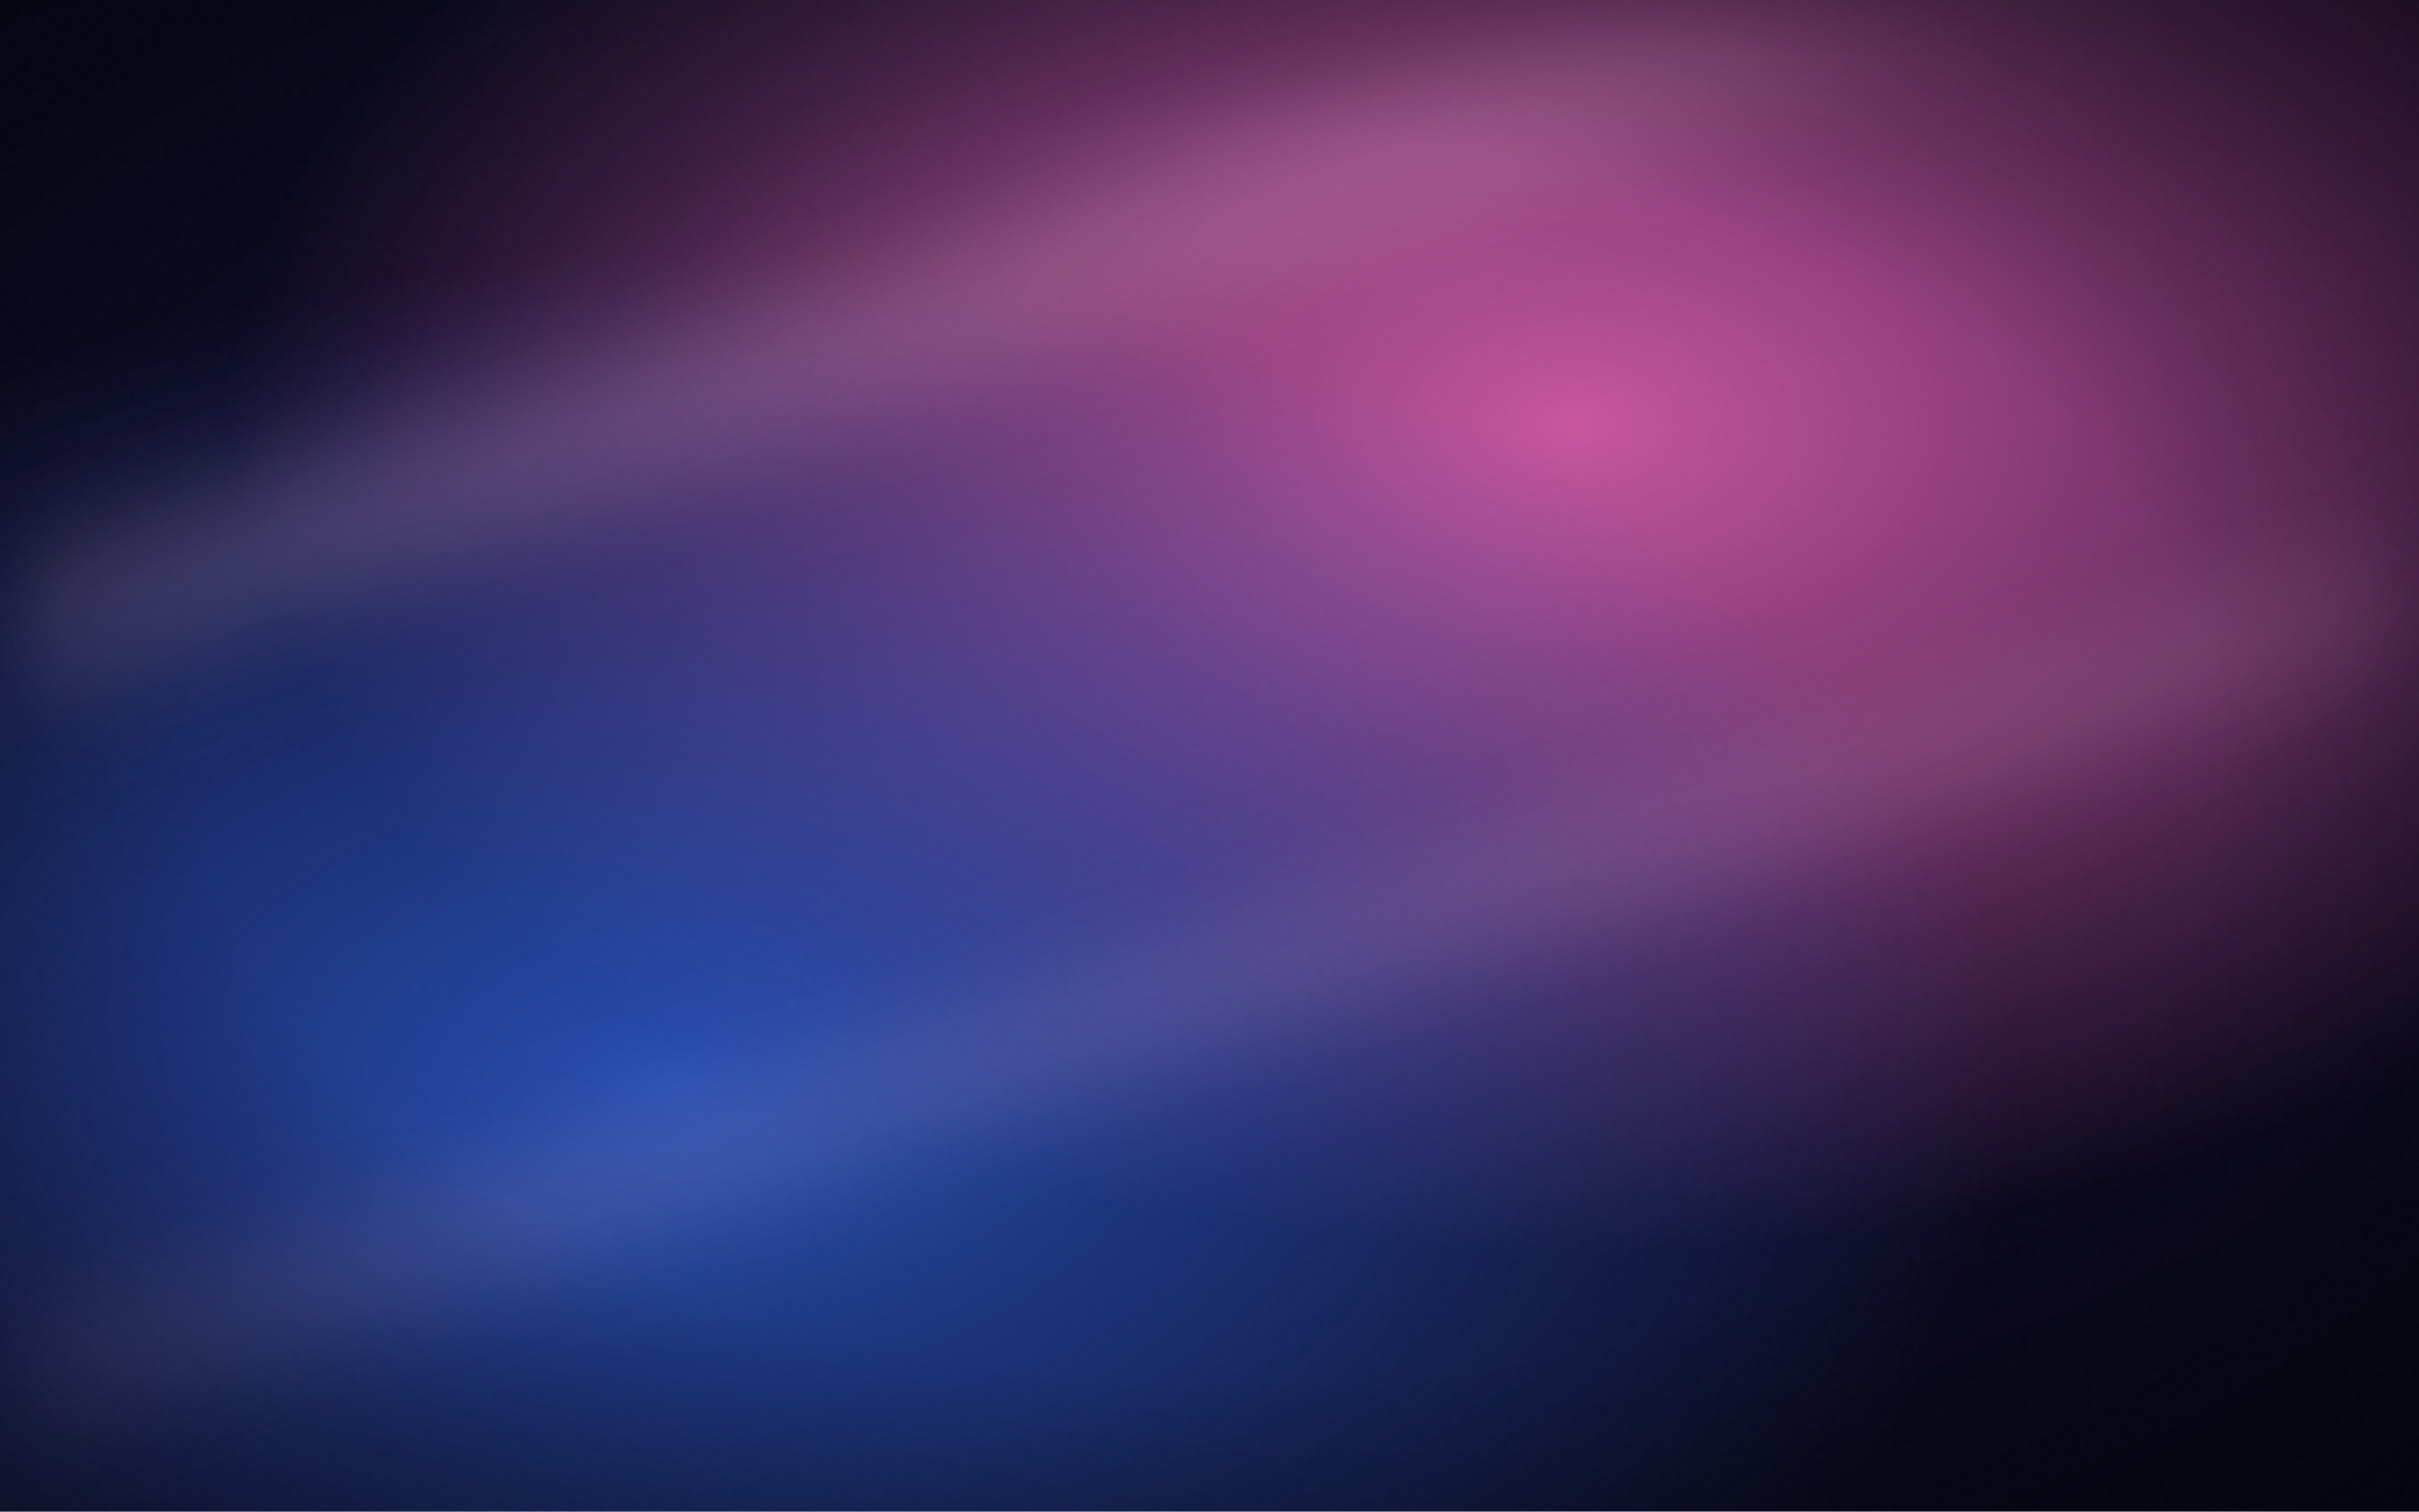
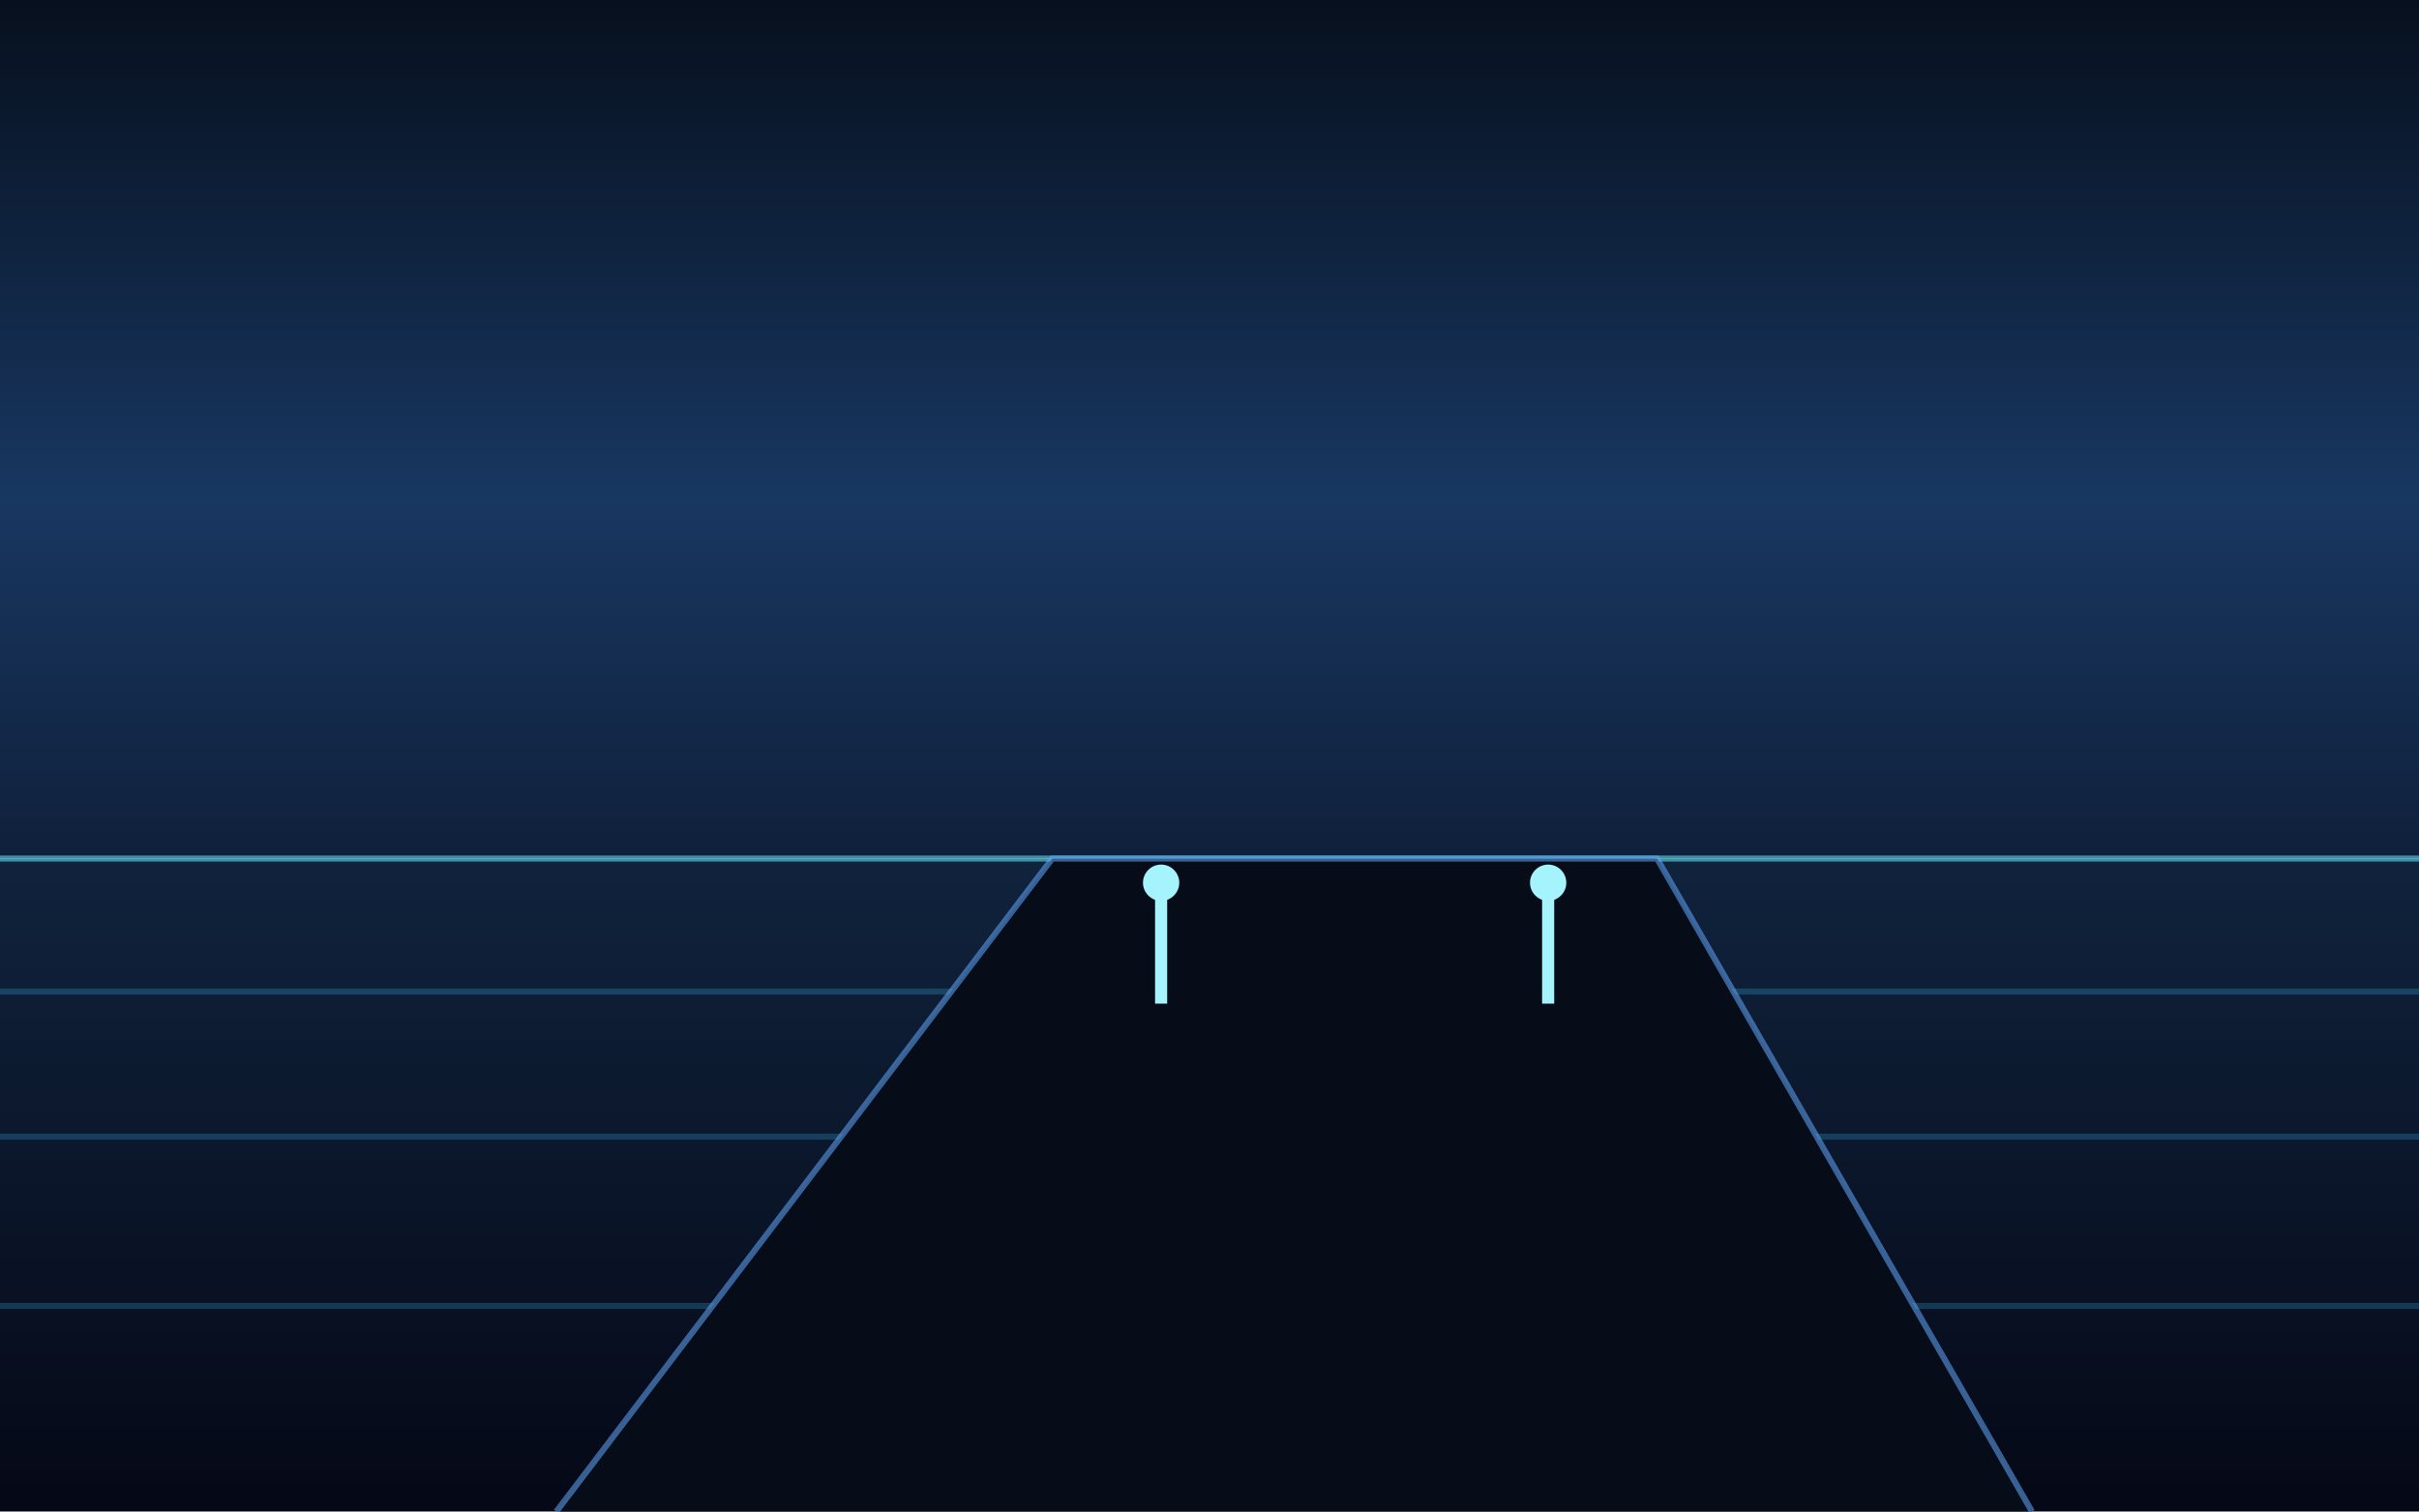
- <svg xmlns="http://www.w3.org/2000/svg" viewBox="0 0 400 250" width="400" height="250" role="img" aria-label="추상 포스터 아트">
+ <svg xmlns="http://www.w3.org/2000/svg" viewBox="0 0 400 250" width="400" height="250" role="img" aria-label="푸른 수평선과 비어 있는 플랫폼을 표현한 추상 포스터">
  <defs>
-     <linearGradient id="base-bluehour" x1="15%" y1="0%" x2="85%" y2="100%">
-       <stop offset="0%" stop-color="#070820" />
-       <stop offset="50%" stop-color="#130628" />
-       <stop offset="100%" stop-color="#050618" />
+     <linearGradient id="blue-sky" x1="0" y1="0" x2="0" y2="1">
+       <stop stop-color="#07101e" />
+       <stop offset="0.58" stop-color="#183761" />
+       <stop offset="1" stop-color="#10203b" />
    </linearGradient>
-     <radialGradient id="glowA-bluehour" cx="65%" cy="28%" r="55%">
-       <stop offset="0%" stop-color="#e664b4" stop-opacity="0.85" />
-       <stop offset="100%" stop-color="#e664b4" stop-opacity="0" />
-     </radialGradient>
-     <radialGradient id="glowB-bluehour" cx="28%" cy="72%" r="55%">
-       <stop offset="0%" stop-color="#2864dc" stop-opacity="0.75" />
-       <stop offset="100%" stop-color="#2864dc" stop-opacity="0" />
-     </radialGradient>
-     <radialGradient id="vignette-bluehour" cx="50%" cy="50%" r="75%">
-       <stop offset="55%" stop-color="#000000" stop-opacity="0" />
-       <stop offset="100%" stop-color="#000000" stop-opacity="0.55" />
-     </radialGradient>
-     <linearGradient id="streak-bluehour" x1="0%" y1="0%" x2="100%" y2="100%">
-       <stop offset="0%" stop-color="#ffc2e6" stop-opacity="0" />
-       <stop offset="50%" stop-color="#ffc2e6" stop-opacity="0.5" />
-       <stop offset="100%" stop-color="#ffc2e6" stop-opacity="0" />
+     <linearGradient id="blue-water" x1="0" y1="0" x2="0" y2="1">
+       <stop stop-color="#10233d" />
+       <stop offset="1" stop-color="#050816" />
    </linearGradient>
-     <filter id="soft-bluehour" x="-50%" y="-50%" width="200%" height="200%">
-       <feGaussianBlur stdDeviation="10" />
-     </filter>
-     <filter id="grain-bluehour">
-       <feTurbulence type="fractalNoise" baseFrequency="0.85" numOctaves="2" stitchTiles="stitch" result="noise" />
-       <feColorMatrix in="noise" type="matrix" values="0 0 0 0 1  0 0 0 0 1  0 0 0 0 1  0 0 0 0.035 0" />
-     </filter>
  </defs>
-   <rect width="400" height="250" fill="url(#base-bluehour)" />
-   <rect width="400" height="250" fill="url(#glowA-bluehour)" />
-   <rect width="400" height="250" fill="url(#glowB-bluehour)" />
-   <g filter="url(#soft-bluehour)" opacity="0.6">
-     <rect x="-80" y="30" width="560" height="22.5" fill="url(#streak-bluehour)" transform="rotate(-18 200 125)" />
-     <rect x="-80" y="155" width="560" height="12.5" fill="url(#streak-bluehour)" transform="rotate(-18 200 125)" />
+   <rect width="400" height="142" fill="url(#blue-sky)" />
+   <rect y="142" width="400" height="108" fill="url(#blue-water)" />
+   <line x1="0" y1="142" x2="400" y2="142" stroke="#67e8f9" stroke-opacity="0.55" />
+   <g fill="none" stroke="#38bdf8" stroke-opacity="0.24">
+     <line x1="0" y1="164" x2="400" y2="164" />
+     <line x1="0" y1="188" x2="400" y2="188" />
+     <line x1="0" y1="216" x2="400" y2="216" />
  </g>
-   <rect width="400" height="250" fill="url(#vignette-bluehour)" />
-   <rect width="400" height="250" filter="url(#grain-bluehour)" opacity="0.5" />
+   <polygon points="92,250 174,142 274,142 336,250" fill="#070d18" />
+   <polyline points="92,250 174,142 274,142 336,250" fill="none" stroke="#60a5fa" stroke-opacity="0.55" />
+   <g stroke="#a5f3fc" stroke-width="2">
+     <line x1="192" y1="146" x2="192" y2="166" />
+     <line x1="256" y1="146" x2="256" y2="166" />
+   </g>
+   <g fill="#a5f3fc">
+     <circle cx="192" cy="146" r="3" />
+     <circle cx="256" cy="146" r="3" />
+   </g>
</svg>
